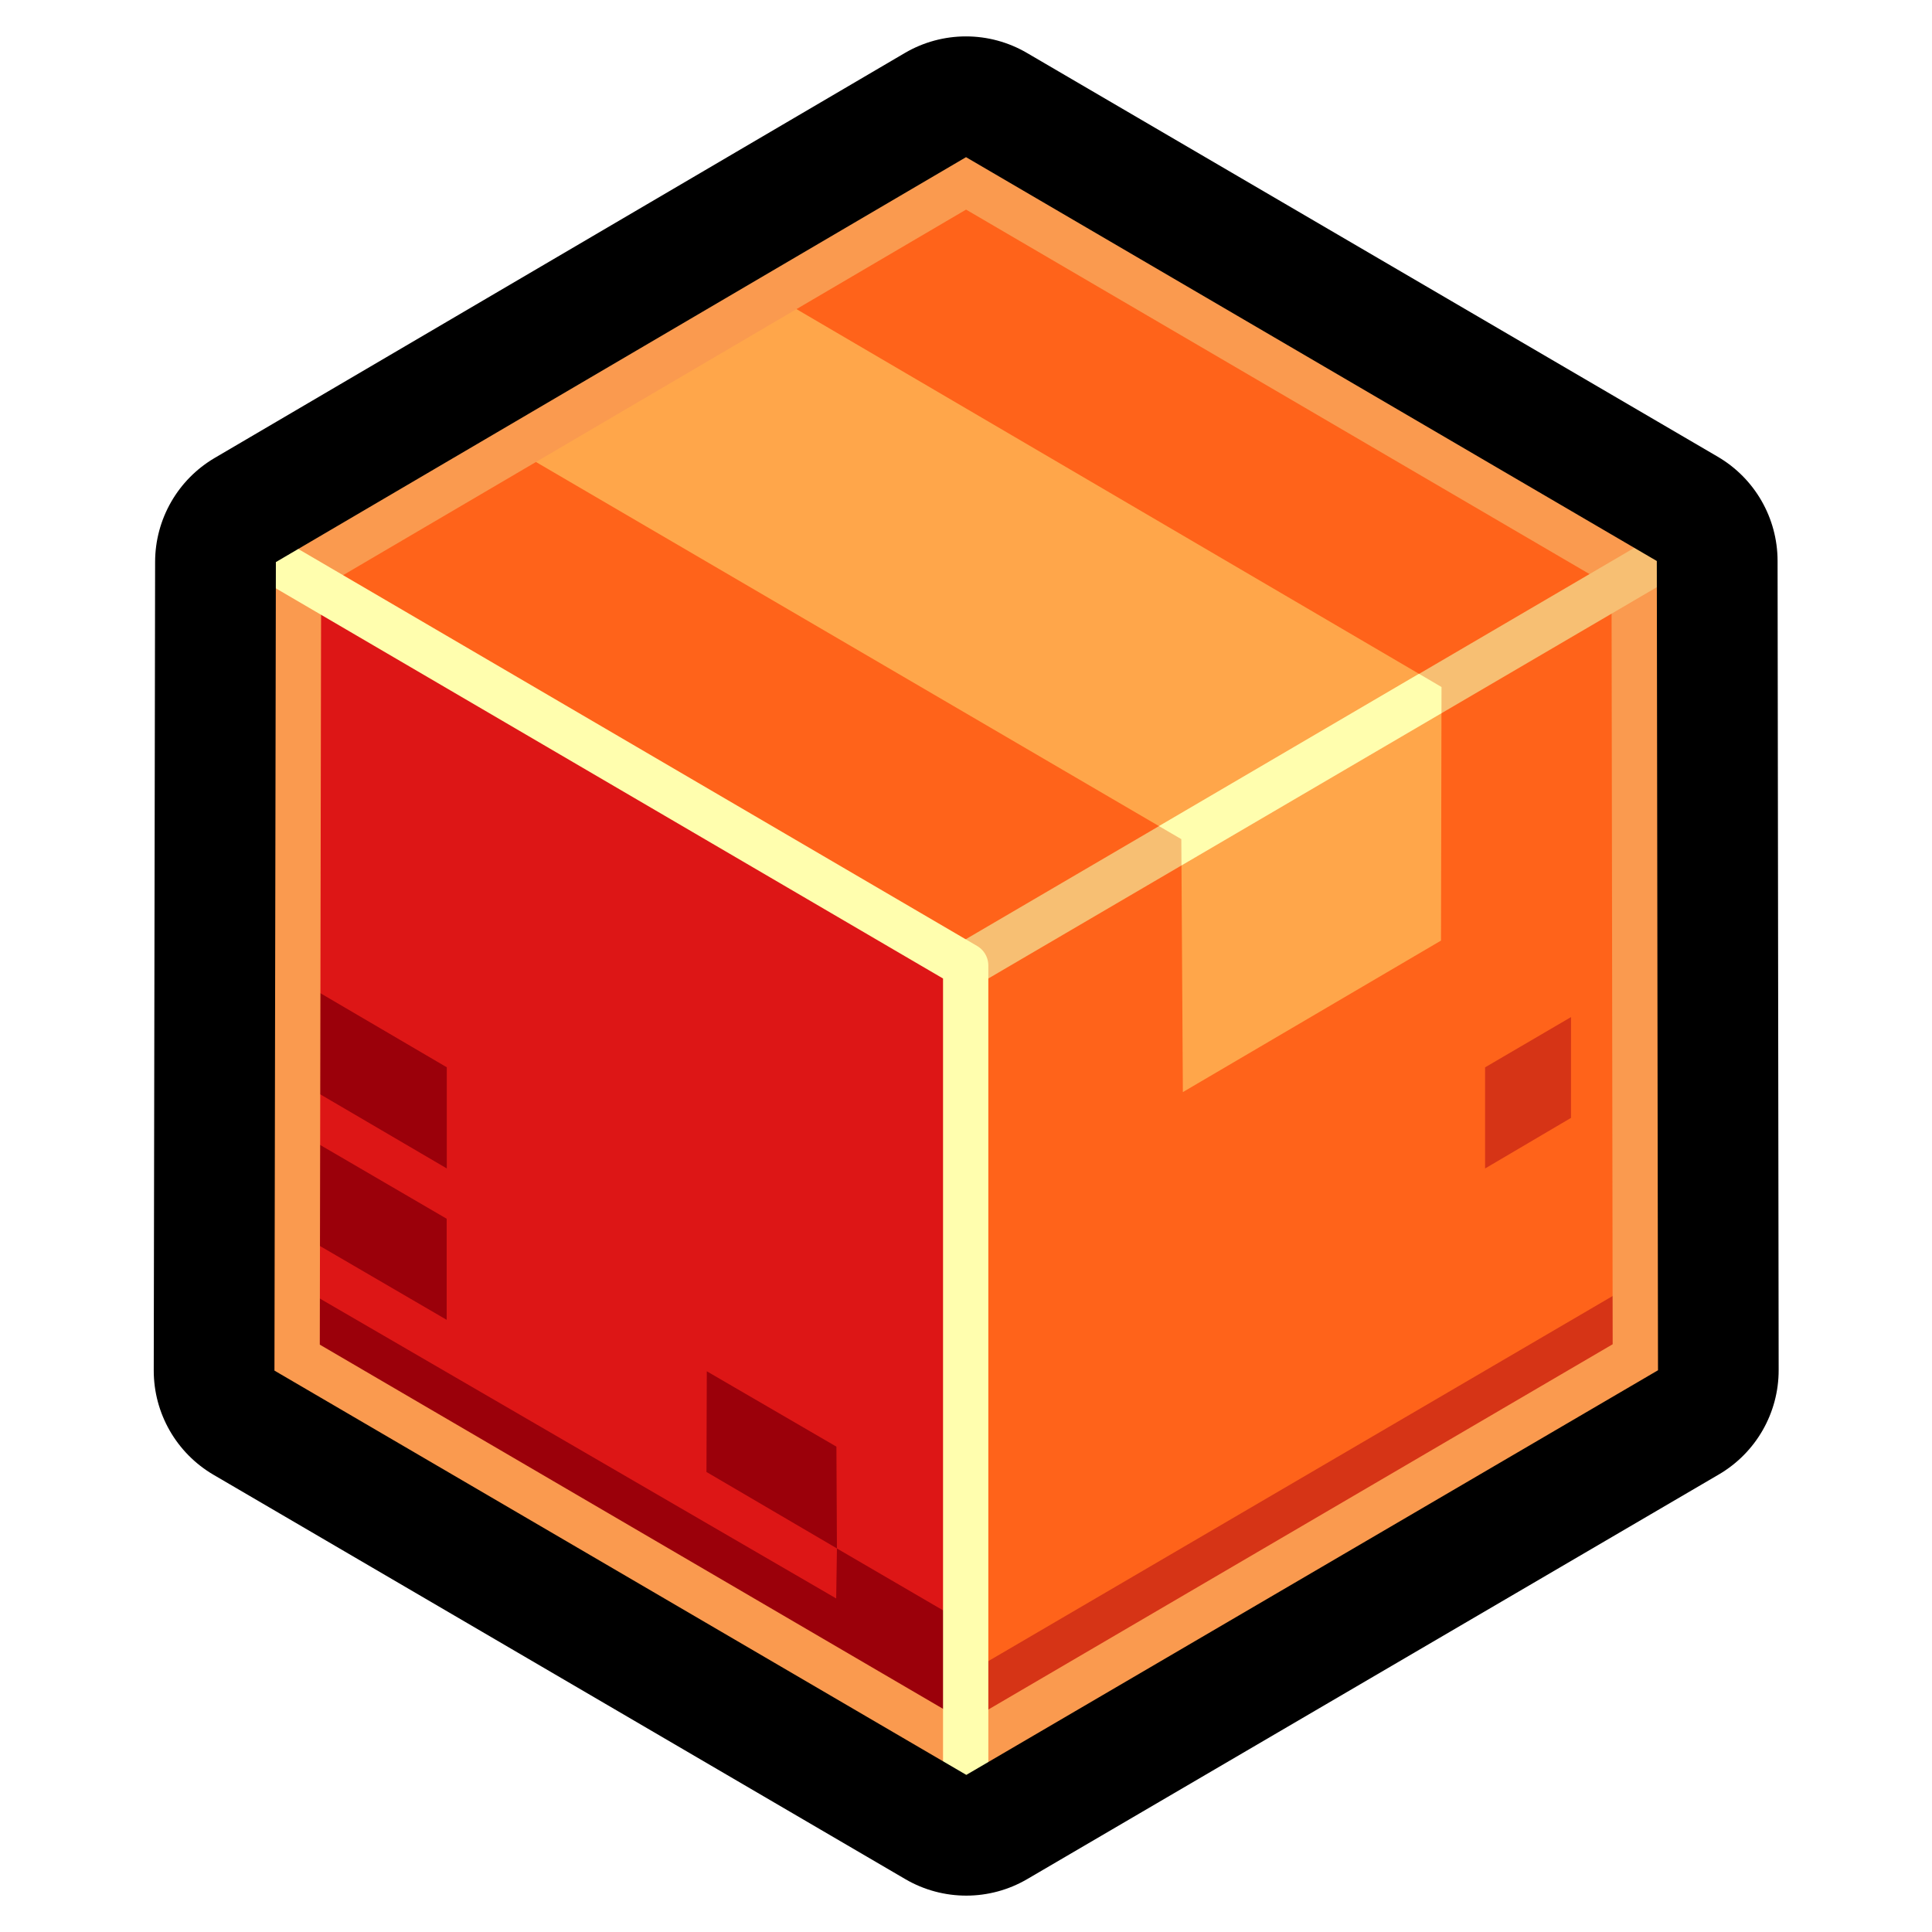
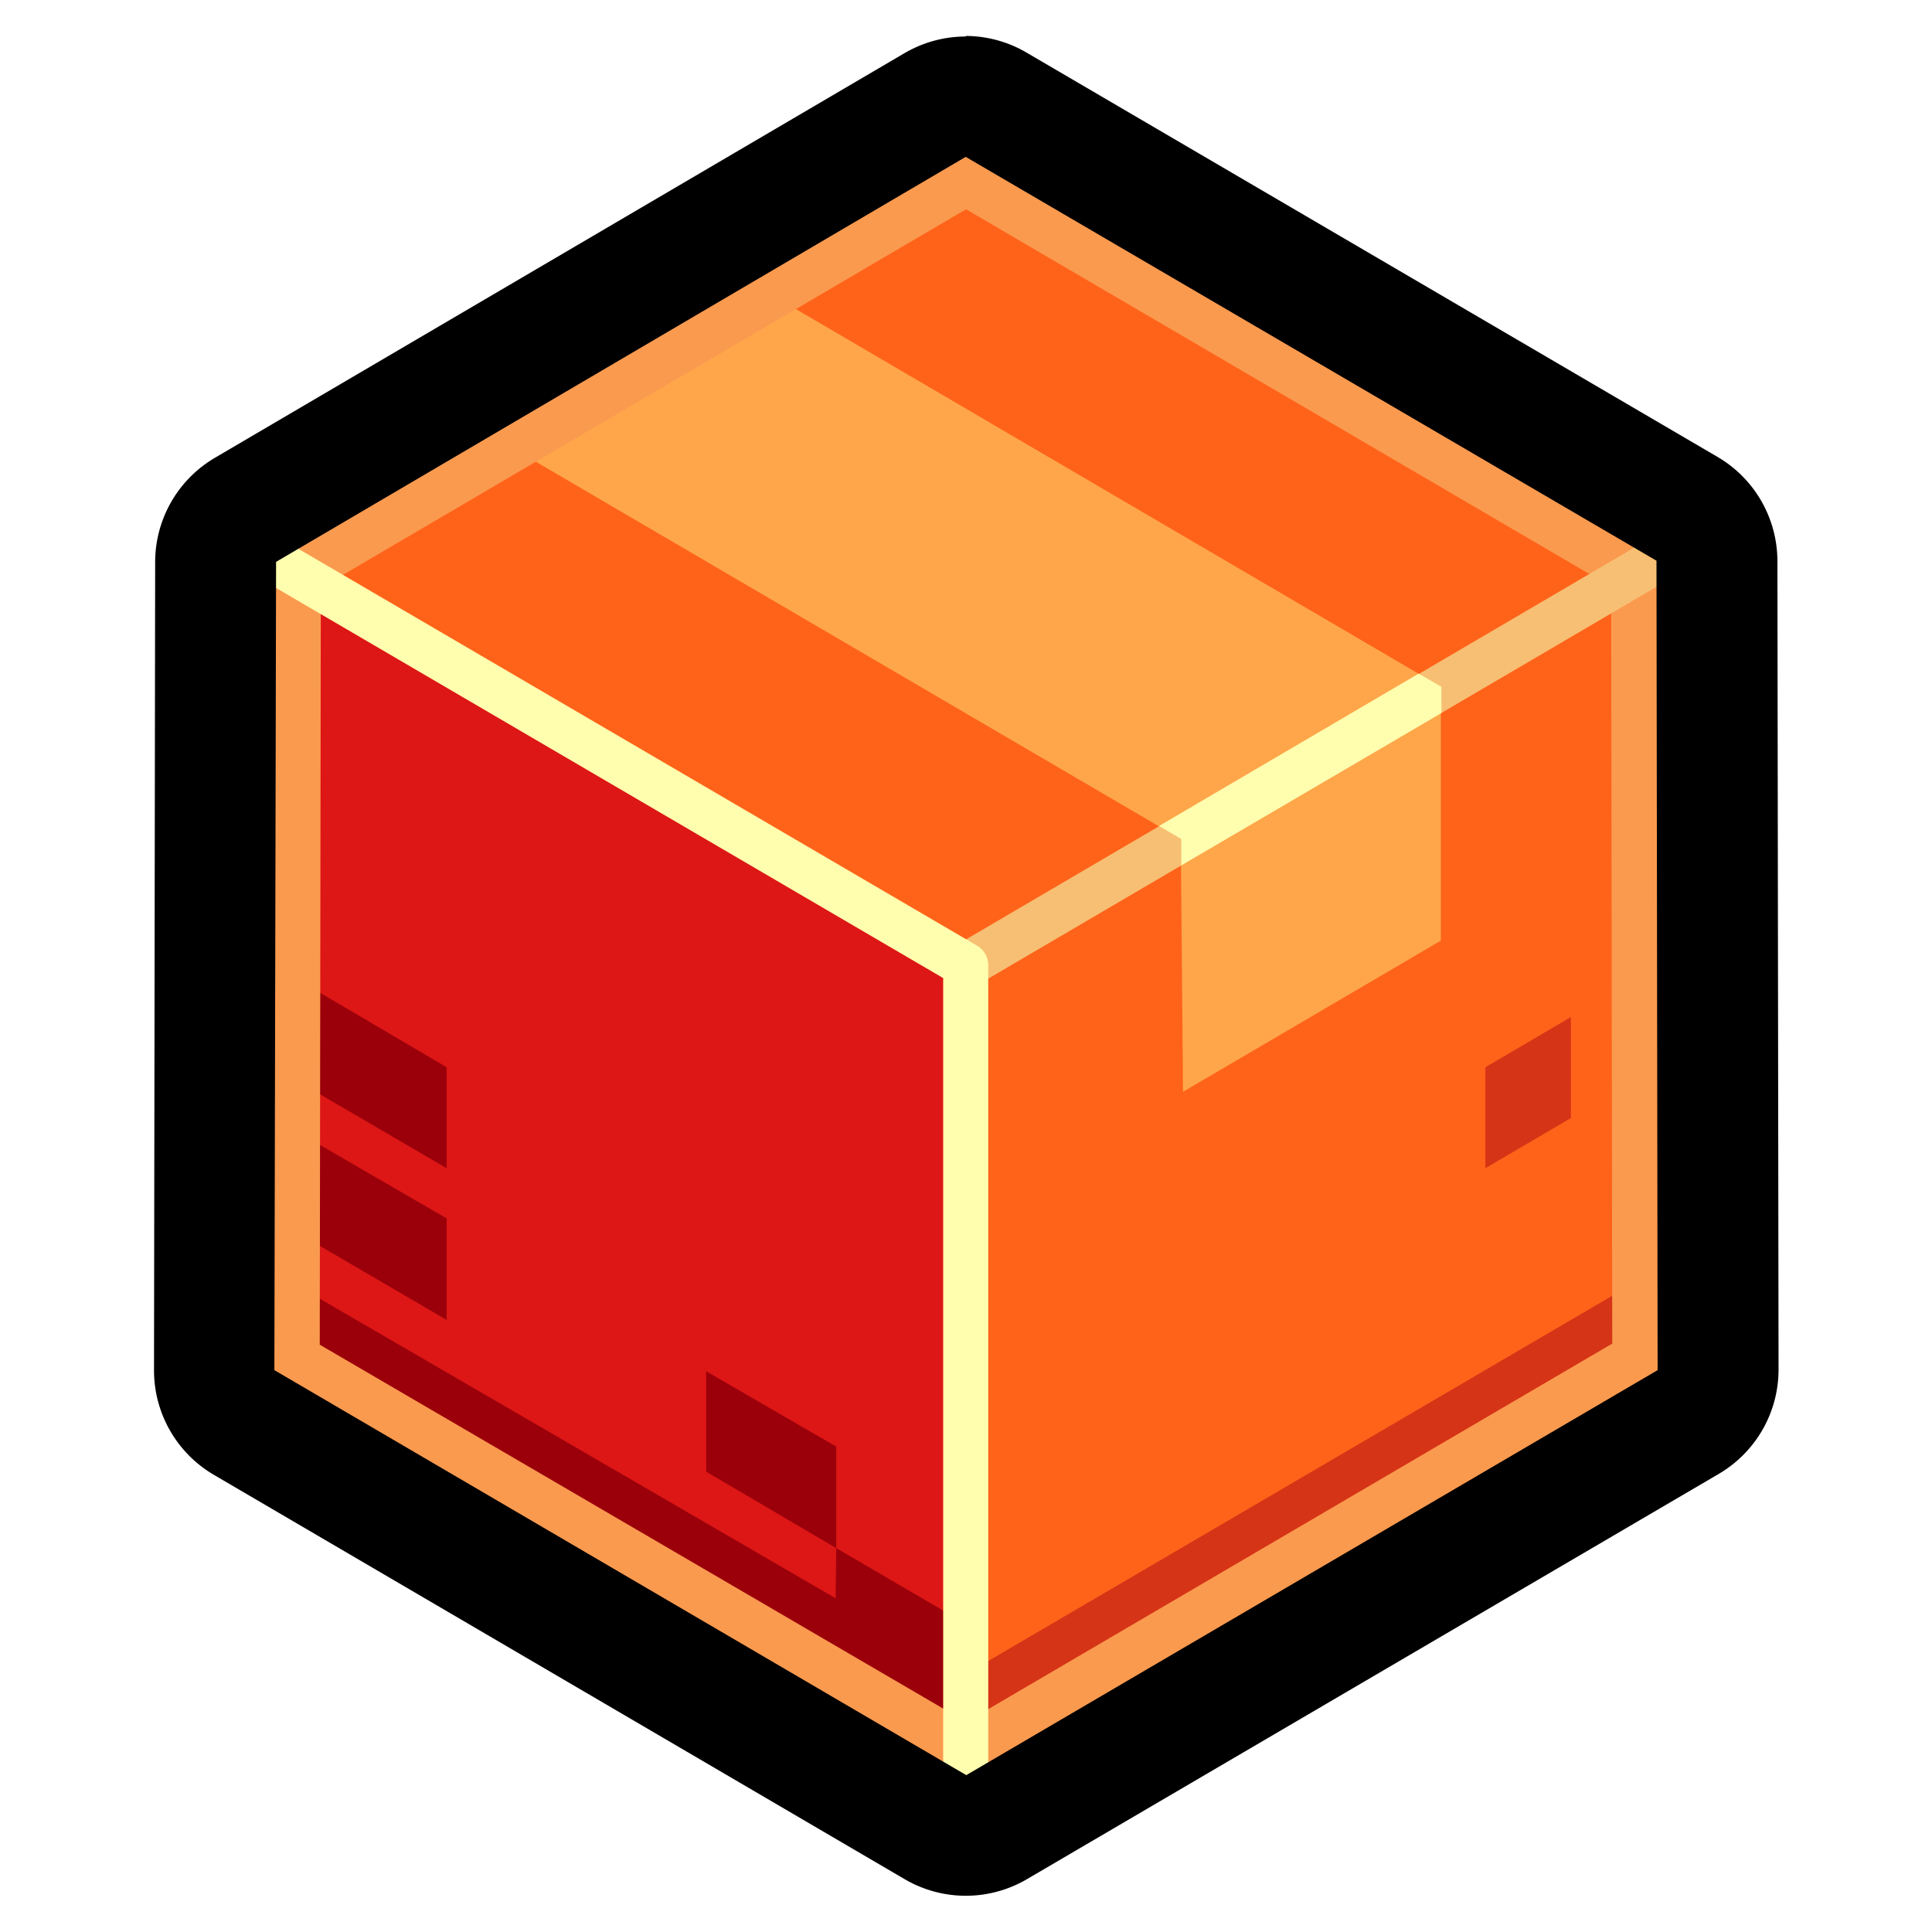
- <svg xmlns="http://www.w3.org/2000/svg" width="128" height="128" viewBox="0 0 33.867 33.867" version="1.1" id="svg5" xml:space="preserve">
-   <defs id="defs2" />
-   <g id="layer2" style="display:inline">
-     <path style="opacity:1;fill:#ff631a;fill-opacity:1;stroke:none;stroke-width:0.529" d="M 4.836,9.853 16.928,16.925 29.043,9.833 16.934,2.754 Z" id="path6835" />
-     <path style="opacity:1;fill:#ff631a;fill-opacity:1;stroke:none;stroke-width:0.529" d="M 16.939,31.113 29.064,24.019 29.043,9.833 16.928,16.925 Z" id="path6765" />
-     <path style="opacity:1;fill:#dd1616;fill-opacity:1;stroke:none;stroke-width:0.529" d="M 4.811,24.027 4.836,9.853 16.928,16.925 16.939,31.113 Z" id="path6833" />
-     <path id="path6821" style="opacity:1;fill:#ffa64a;fill-opacity:1;stroke:none;stroke-width:0.529" d="M 13.172,4.956 8.595,7.631 20.708,14.71 l 0.027,4.434 4.525,-2.656 0.009,-4.445 z" />
-     <path id="path6823" style="opacity:1;fill:#d63416;fill-opacity:1;stroke:none;stroke-width:0.529" d="m 27.539,17.829 -1.506,0.881 -2.17e-4,1.773 1.506,-0.887 z m 1.524,4.425 -12.129,7.093 0.005,1.766 12.12,-7.086 z" />
-     <path id="path6827" style="opacity:1;fill:#9b000a;fill-opacity:1;stroke:none;stroke-width:0.529" d="m 5.566,17.381 v 1.774 l 2.266,1.327 V 18.709 Z m 0.002,2.664 v 1.773 l 2.262,1.318 v -1.772 z m -0.762,2.253 0.033,1.745 12.089,7.07 0.002,-2.652 -2.259,-1.317 -0.013,0.876 z m 9.865,4.845 -0.009,-1.784 -2.272,-1.321 -0.006,1.765 z" />
-     <path id="path27040" style="opacity:1;fill:none;fill-opacity:1;stroke:#fa9a4f;stroke-width:1.588;stroke-opacity:1;stroke-dasharray:none;stroke-linejoin:round;stroke-linecap:round" d="M 16.934 2.754 L 4.836 9.853 L 4.811 24.026 L 16.939 31.113 L 29.064 24.019 L 29.043 9.833 L 16.934 2.754 z " />
-     <path style="opacity:1;fill:none;fill-opacity:1;stroke:#f7bf73;stroke-width:0.794;stroke-linecap:round;stroke-linejoin:round;stroke-dasharray:none;stroke-opacity:1" d="M 29.043,9.833 16.928,16.925" id="path16406" />
-     <path id="path19903" style="color:#000000;fill:#fffeae;fill-opacity:1;stroke-linecap:round;stroke-linejoin:round;-inkscape-stroke:none" d="m 20.316,14.481 0.392,0.229 0.003,0.46 4.557,-2.668 0.001,-0.459 -0.395,-0.232 z" />
-     <path style="opacity:1;fill:none;fill-opacity:1;stroke:#fffeae;stroke-width:0.794;stroke-linecap:round;stroke-linejoin:round;stroke-dasharray:none;stroke-opacity:1" d="M 4.835,9.853 16.928,16.925 v 14.183" id="path12840" />
-     <path id="path17148" style="color:#000000;fill:#000000;stroke-linecap:round;stroke-linejoin:round;-inkscape-stroke:none" d="M 16.933,0.638 A 2.117,2.117 0 0 0 15.863,0.928 L 3.764,8.027 A 2.117,2.117 0 0 0 2.719,9.85 L 2.695,24.023 a 2.117,2.117 0 0 0 1.049,1.83 l 12.127,7.088 a 2.117,2.117 0 0 0 2.137,-0.002 l 12.125,-7.094 a 2.117,2.117 0 0 0 1.046,-1.83 L 31.16,9.83 A 2.117,2.117 0 0 0 30.111,8.006 L 18.002,0.928 A 2.117,2.117 0 0 0 16.933,0.638 Z m 0.001,2.117 12.109,7.079 0.021,14.186 L 16.939,31.113 4.811,24.026 4.836,9.853 Z" />
-   </g>
+ <svg xmlns="http://www.w3.org/2000/svg" xml:space="preserve" width="128" height="128" viewBox="0 0 33.87 33.87">
+   <path fill="#ff631a" d="m4.84 9.85 12.09 7.07 12.11-7.09-12.1-7.08Z" />
+   <path fill="#ff631a" d="m16.94 31.11 12.12-7.1-.02-14.18-12.11 7.1Z" />
+   <path fill="#dd1616" d="m4.81 24.03.03-14.18 12.09 7.07v14.2Z" />
+   <path fill="#ffa64a" d="M13.17 4.96 8.6 7.63l12.1 7.08.04 4.43 4.52-2.65v-4.45z" />
+   <path fill="#d63416" d="m27.54 17.83-1.5.88v1.77l1.5-.88zm1.52 4.42-12.13 7.1v1.76l12.13-7.08z" />
+   <path fill="#9b000a" d="M5.57 17.38v1.78l2.26 1.32v-1.77Zm0 2.67v1.77l2.26 1.32v-1.78zM4.8 22.3l.03 1.74 12.09 7.07v-2.65l-2.26-1.32-.01.88zm9.86 4.84v-1.78l-2.28-1.32v1.76z" />
+   <path fill="none" stroke="#fa9a4f" stroke-linecap="round" stroke-linejoin="round" stroke-width="1.59" d="m16.93 2.75-12.1 7.1-.02 14.18 12.13 7.08 12.12-7.1-.02-14.18-12.1-7.08z" />
+   <path fill="none" stroke="#f7bf73" stroke-linecap="round" stroke-linejoin="round" stroke-width=".79" d="m29.04 9.83-12.11 7.1" />
+   <path fill="#fffeae" d="m20.32 14.48.39.23v.46l4.56-2.67v-.46l-.4-.23z" color="#000" style="-inkscape-stroke:none" />
+   <path fill="none" stroke="#fffeae" stroke-linecap="round" stroke-linejoin="round" stroke-width=".79" d="m4.84 9.85 12.09 7.07v14.19" />
+   <path d="M16.93.64a2.12 2.12 0 0 0-1.07.29l-12.1 7.1a2.12 2.12 0 0 0-1.04 1.82L2.7 24.02a2.12 2.12 0 0 0 1.04 1.83l12.13 7.1a2.12 2.12 0 0 0 2.14-.01l12.12-7.1a2.12 2.12 0 0 0 1.05-1.82l-.02-14.19a2.12 2.12 0 0 0-1.05-1.82L18.01.93a2.12 2.12 0 0 0-1.08-.3Zm0 2.11 12.11 7.08.02 14.19-12.12 7.1-12.13-7.1.03-14.17Z" color="#000" style="-inkscape-stroke:none" />
</svg>
